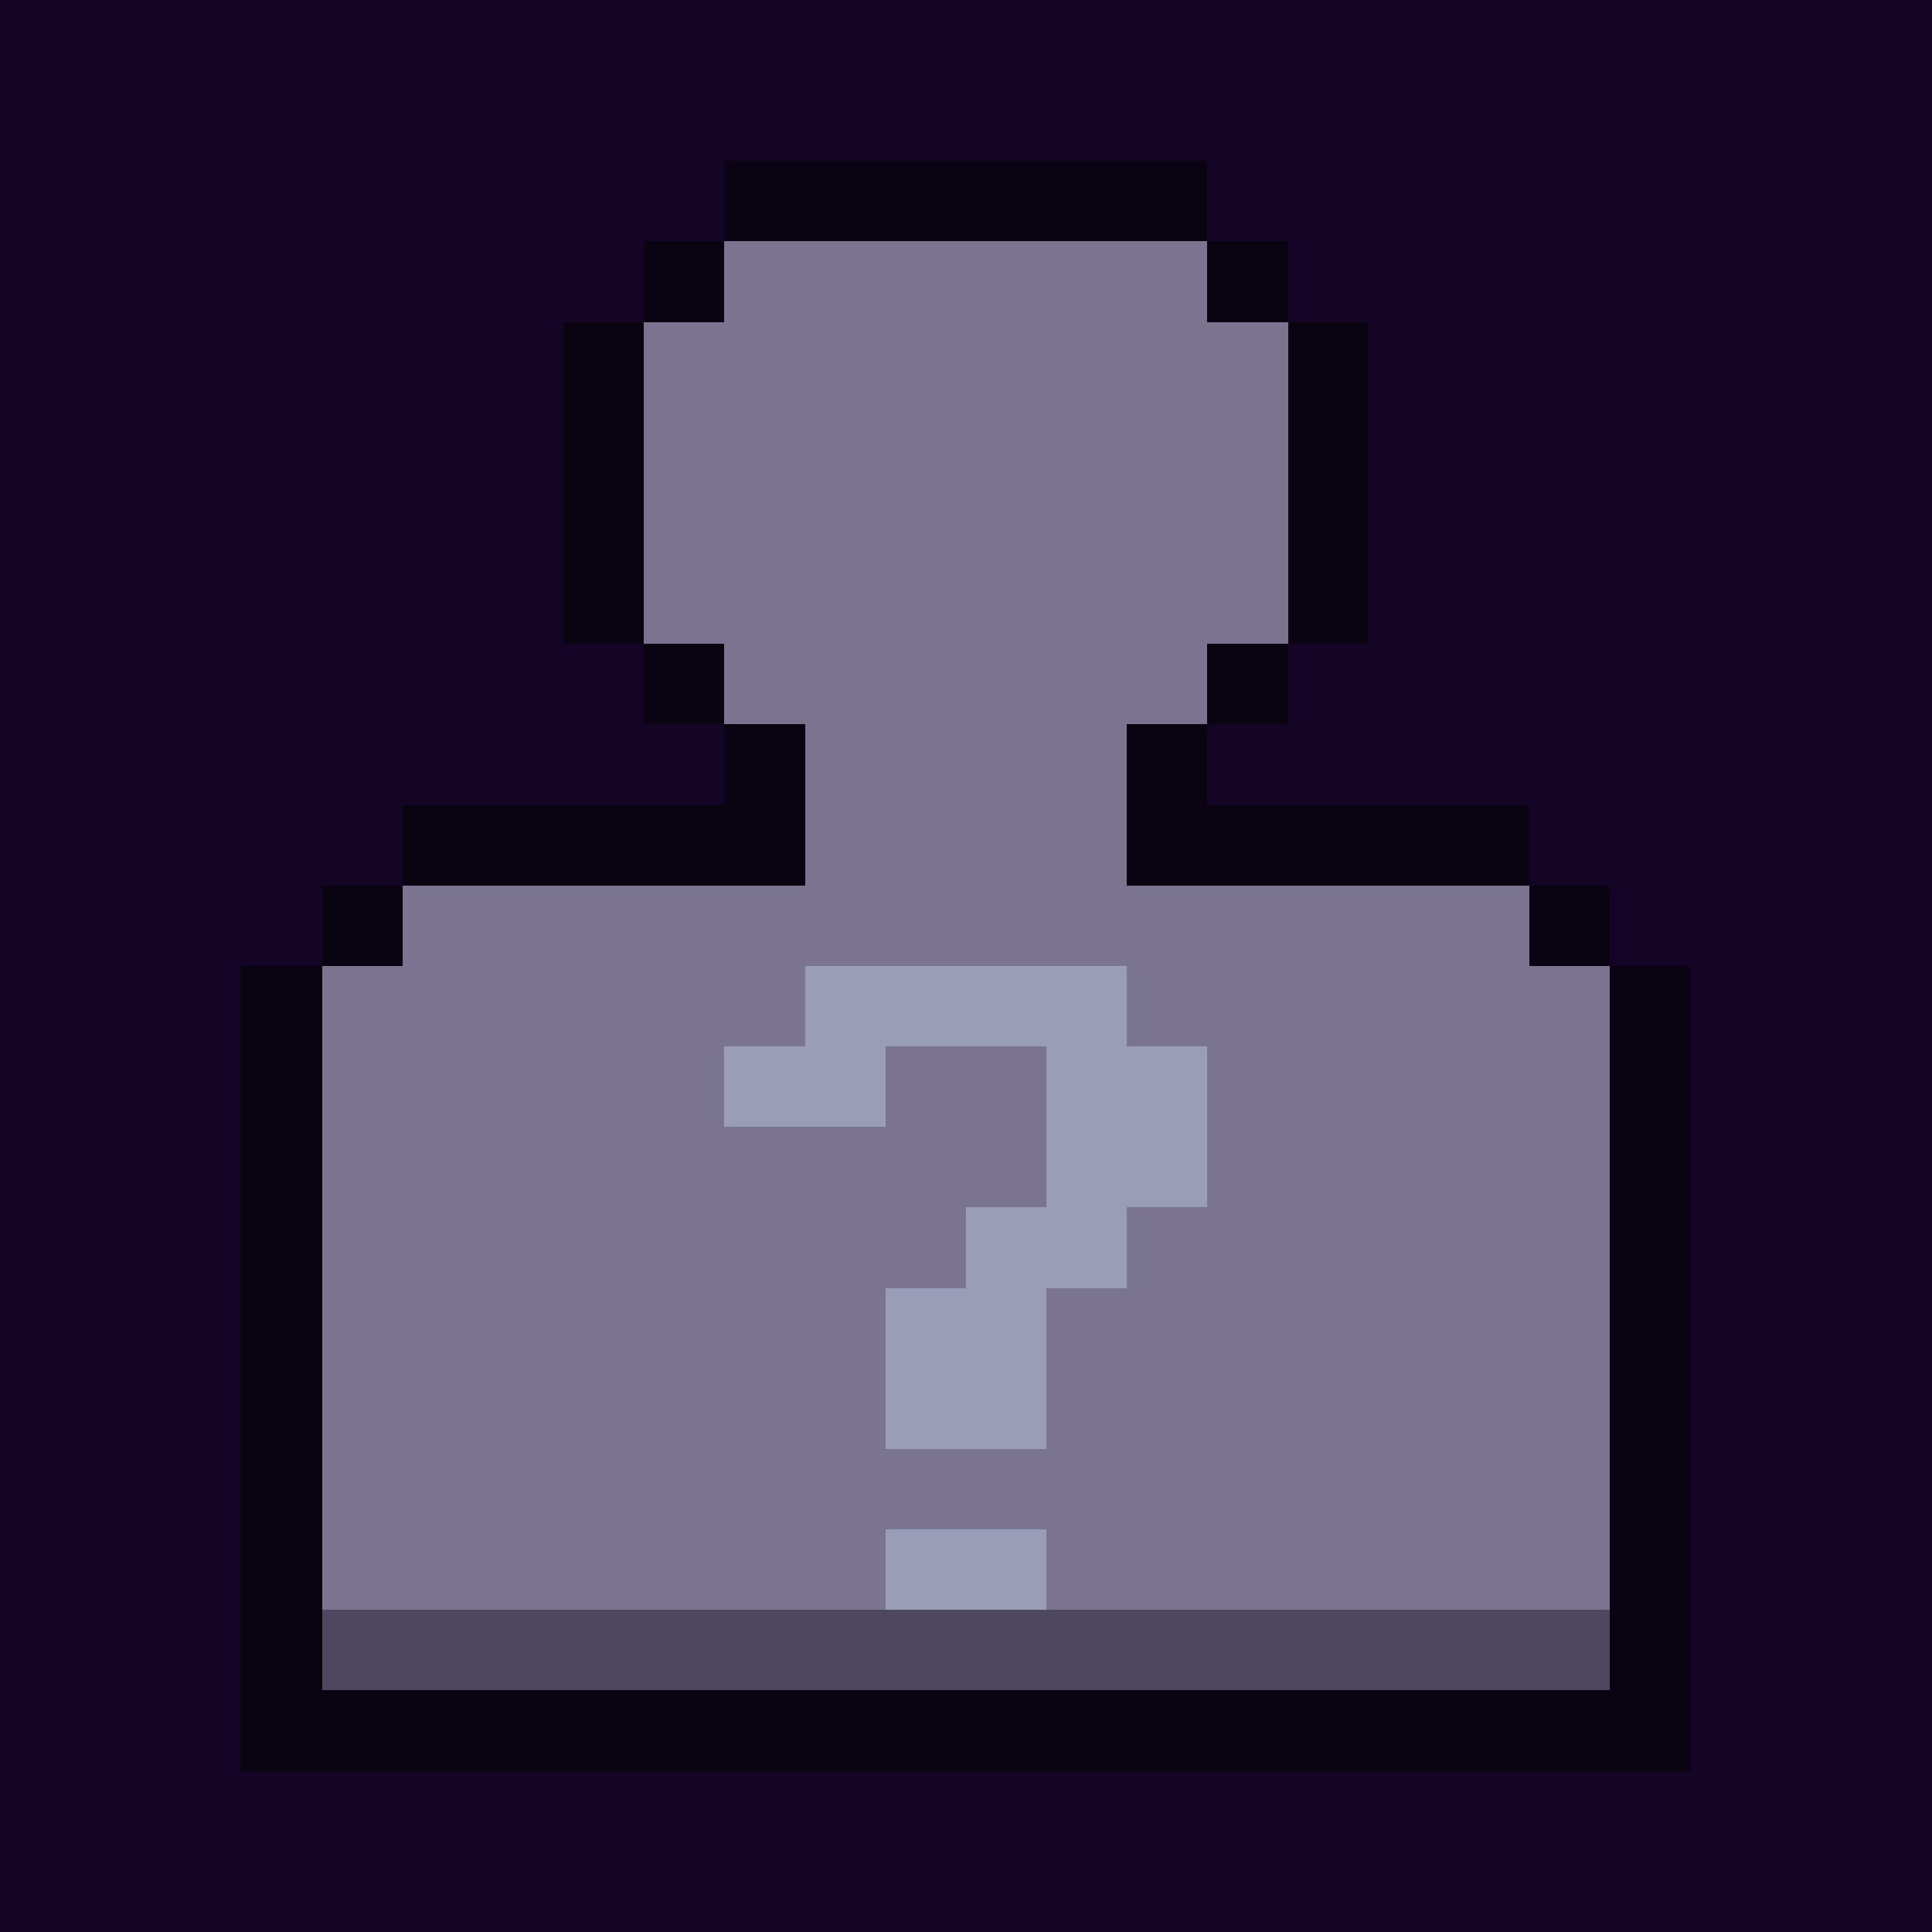
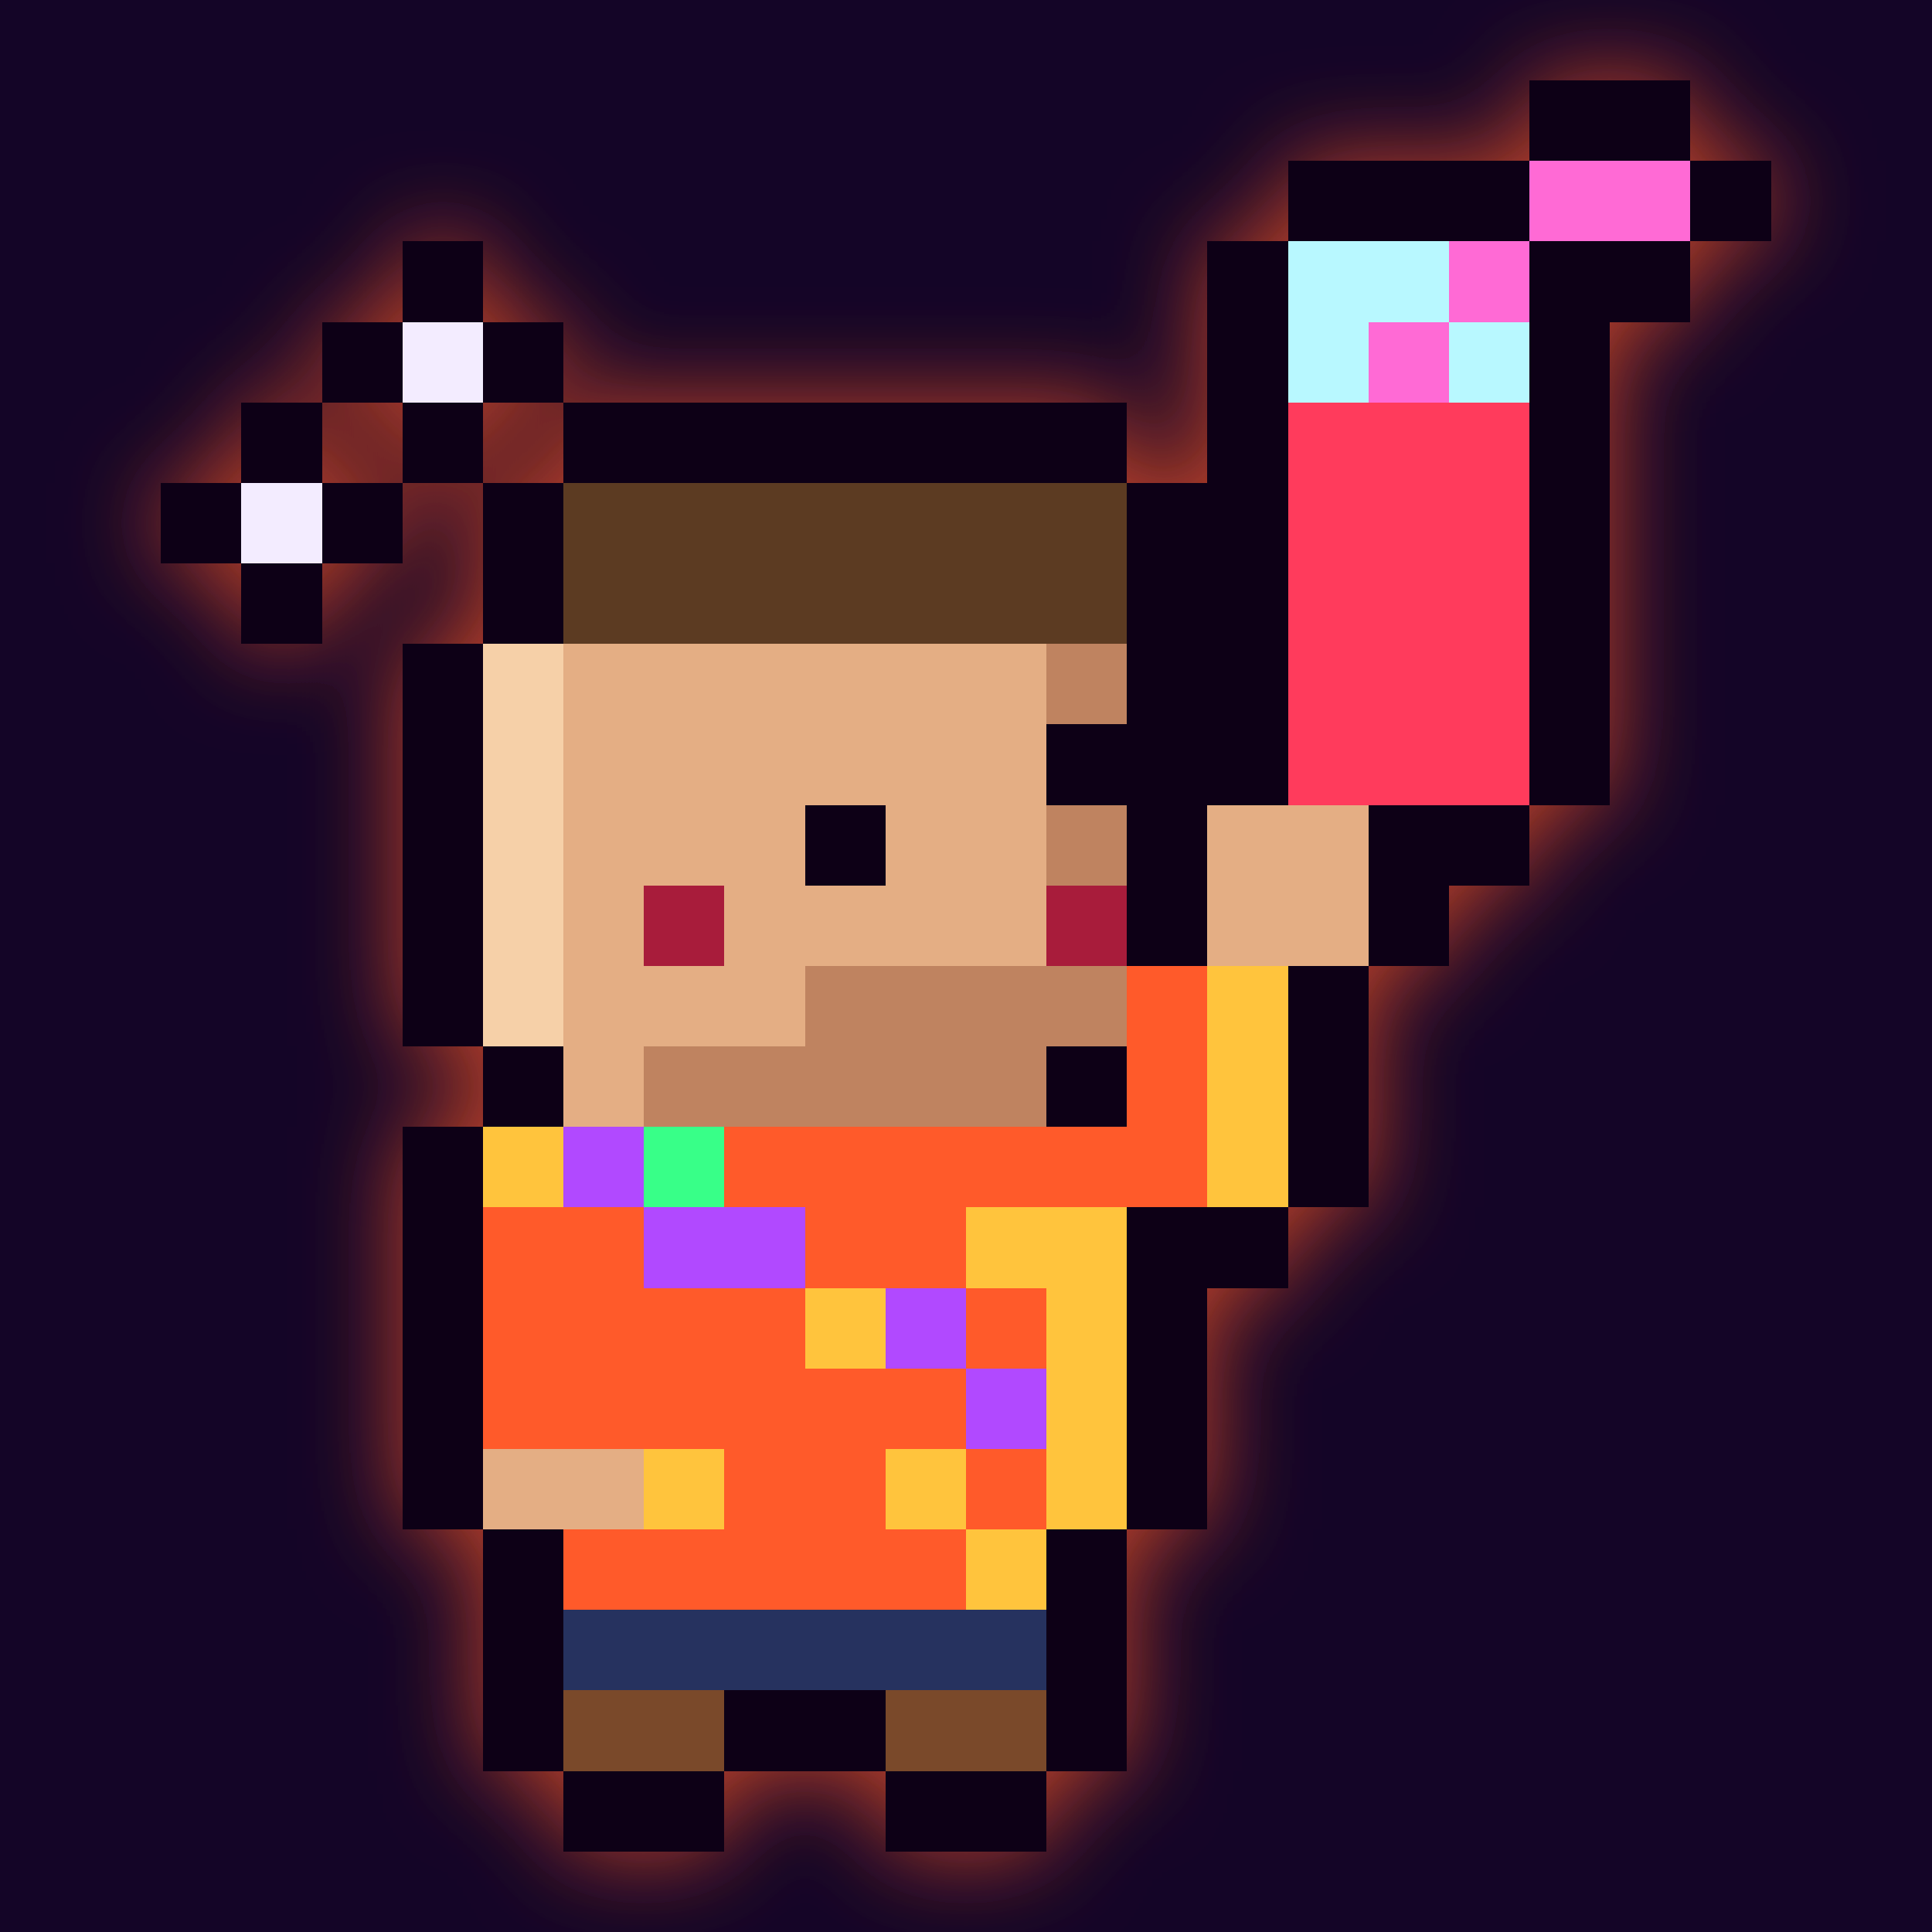
<svg xmlns="http://www.w3.org/2000/svg" width="96" height="96" viewBox="0 0 24 24" shape-rendering="crispEdges">
+   <filter id="glow-hooligan" x="-20%" y="-20%" width="140%" height="140%">
+     <feDropShadow dx="0" dy="0" stdDeviation="0.6" flood-color="#ff5a2b" flood-opacity="0.75" />
+   </filter>
  <rect width="24" height="24" fill="#140527" />
-   <path fill="#0a0412" d="M9 2h6v1h-6zM8 3h1v1h-1zM15 3h1v1h-1zM7 4h1v1h-1zM16 4h1v1h-1zM7 5h1v1h-1zM16 5h1v1h-1zM7 6h1v1h-1zM16 6h1v1h-1zM7 7h1v1h-1zM16 7h1v1h-1zM8 8h1v1h-1zM15 8h1v1h-1zM9 9h1v1h-1zM14 9h1v1h-1zM5 10h5v1h-5zM14 10h5v1h-5zM4 11h1v1h-1zM19 11h1v1h-1zM3 12h1v1h-1zM20 12h1v1h-1zM3 13h1v1h-1zM20 13h1v1h-1zM3 14h1v1h-1zM20 14h1v1h-1zM3 15h1v1h-1zM20 15h1v1h-1zM3 16h1v1h-1zM20 16h1v1h-1zM3 17h1v1h-1zM20 17h1v1h-1zM3 18h1v1h-1zM20 18h1v1h-1zM3 19h1v1h-1zM20 19h1v1h-1zM3 20h1v1h-1zM20 20h1v1h-1zM3 21h18v1h-18z" />
-   <path fill="#7a7490" d="M9 3h6v1h-6zM8 4h8v1h-8zM8 5h8v1h-8zM8 6h8v1h-8zM8 7h8v1h-8zM9 8h6v1h-6zM10 9h4v1h-4zM10 10h4v1h-4zM5 11h14v1h-14zM4 12h6v1h-6zM14 12h6v1h-6zM4 13h5v1h-5zM11 13h2v1h-2zM15 13h5v1h-5zM4 14h9v1h-9zM15 14h5v1h-5zM4 15h8v1h-8zM14 15h6v1h-6zM4 16h7v1h-7zM13 16h7v1h-7zM4 17h7v1h-7zM13 17h7v1h-7zM4 18h16v1h-16zM4 19h7v1h-7zM13 19h7v1h-7z" />
-   <path fill="#9a9db8" d="M10 12h4v1h-4zM9 13h2v1h-2zM13 13h2v1h-2zM13 14h2v1h-2zM12 15h2v1h-2zM11 16h2v1h-2zM11 17h2v1h-2zM11 19h2v1h-2z" />
-   <path fill="#4d4860" d="M4 20h16v1h-16z" />
+   <g filter="url(#glow-hooligan)">
+     <path fill="#0a0412" d="M19 1h2v1h-2zM16 2h3v1h-3zM21 2h1v1h-1zM5 3h1v1h-1zM15 3h1v1h-1zM19 3h2v1h-2zM4 4h1v1h-1zM6 4h1v1h-1zM15 4h1v1h-1zM19 4h1v1h-1zM3 5h1v1h-1zM5 5h1v1h-1zM7 5h7v1h-7zM15 5h1v1h-1zM19 5h1v1h-1zM2 6h1v1h-1zM4 6h1v1h-1zM6 6h1v1h-1zM14 6h2v1h-2zM19 6h1v1h-1zM3 7h1v1h-1zM6 7h1v1h-1zM14 7h2v1h-2zM19 7h1v1h-1zM5 8h1v1h-1zM14 8h2v1h-2zM19 8h1v1h-1zM5 9h1v1h-1zM13 9h3v1h-3zM19 9h1v1h-1zM5 10h1v1h-1zM10 10h1v1h-1zM14 10h1v1h-1zM17 10h2v1h-2zM5 11h1v1h-1zM14 11h1v1h-1zM17 11h1v1h-1zM5 12h1v1h-1zM16 12h1v1h-1zM6 13h1v1h-1zM13 13h1v1h-1zM16 13h1v1h-1zM5 14h1v1h-1zM16 14h1v1h-1zM5 15h1v1h-1zM14 15h2v1h-2zM5 16h1v1h-1zM14 16h1v1h-1zM5 17h1v1h-1zM14 17h1v1h-1zM5 18h1v1h-1zM14 18h1v1h-1zM6 19h1v1h-1zM13 19h1v1h-1zM6 20h1v1h-1zM13 20h1v1h-1zM6 21h1v1h-1zM9 21h2v1h-2zM13 21h1v1h-1zM7 22h2v1h-2zM11 22h2v1h-2z" />
+     <path fill="#ff6ad5" d="M19 2h2v1h-2zM18 3h1v1h-1zM17 4h1v1h-1z" />
+     <path fill="#b8f8ff" d="M16 3h2v1h-2zM16 4h1v1h-1zM18 4h1v1h-1z" />
+     <path fill="#f3ecff" d="M5 4h1v1h-1zM3 6h1v1h-1z" />
+     <path fill="#ff3b5c" d="M16 5h3v1h-3zM16 6h3v1h-3zM16 7h3v1h-3zM16 8h3v1h-3zM16 9h3v1h-3z" />
+     <path fill="#5c3a22" d="M7 6h7v1h-7zM7 7h7v1h-7z" />
+     <path fill="#f6d0a8" d="M6 8h1v1h-1zM6 9h1v1h-1zM6 10h1v1h-1zM6 11h1v1h-1zM6 12h1v1h-1z" />
+     <path fill="#e4ae84" d="M7 8h6v1h-6zM7 9h6v1h-6zM7 10h3v1h-3zM11 10h2v1h-2zM15 10h2v1h-2zM7 11h1v1h-1zM9 11h4v1h-4zM15 11h2v1h-2zM7 12h3v1h-3zM7 13h1v1h-1zM6 18h2v1h-2z" />
+     <path fill="#bf8360" d="M13 8h1v1h-1zM13 10h1v1h-1zM10 12h4v1h-4zM8 13h5v1h-5z" />
+     <path fill="#a81e3a" d="M8 11h1v1h-1zM13 11h1v1h-1z" />
+     <path fill="#ff5a2b" d="M14 12h1v1h-1zM14 13h1v1h-1zM9 14h6v1h-6zM6 15h2v1h-2zM10 15h2v1h-2zM6 16h4v1h-4zM12 16h1v1h-1zM6 17h6v1h-6zM9 18h2v1h-2zM12 18h1v1h-1zM7 19h5v1h-5z" />
+     <path fill="#ffc43d" d="M15 12h1v1h-1zM15 13h1v1h-1zM6 14h1v1h-1zM15 14h1v1h-1zM12 15h2v1h-2zM10 16h1v1h-1zM13 16h1v1h-1zM13 17h1v1h-1zM8 18h1v1h-1zM11 18h1v1h-1zM13 18h1v1h-1zM12 19h1v1h-1z" />
+     <path fill="#b14aff" d="M7 14h1v1h-1zM8 15h2v1h-2zM11 16h1v1h-1zM12 17h1v1h-1z" />
+     <path fill="#39ff88" d="M8 14h1v1h-1z" />
+     <path fill="#26305e" d="M7 20h6v1h-6z" />
+     <path fill="#7a4a2a" d="M7 21h2v1h-2zM11 21h2v1h-2z" />
+   </g>
</svg>
